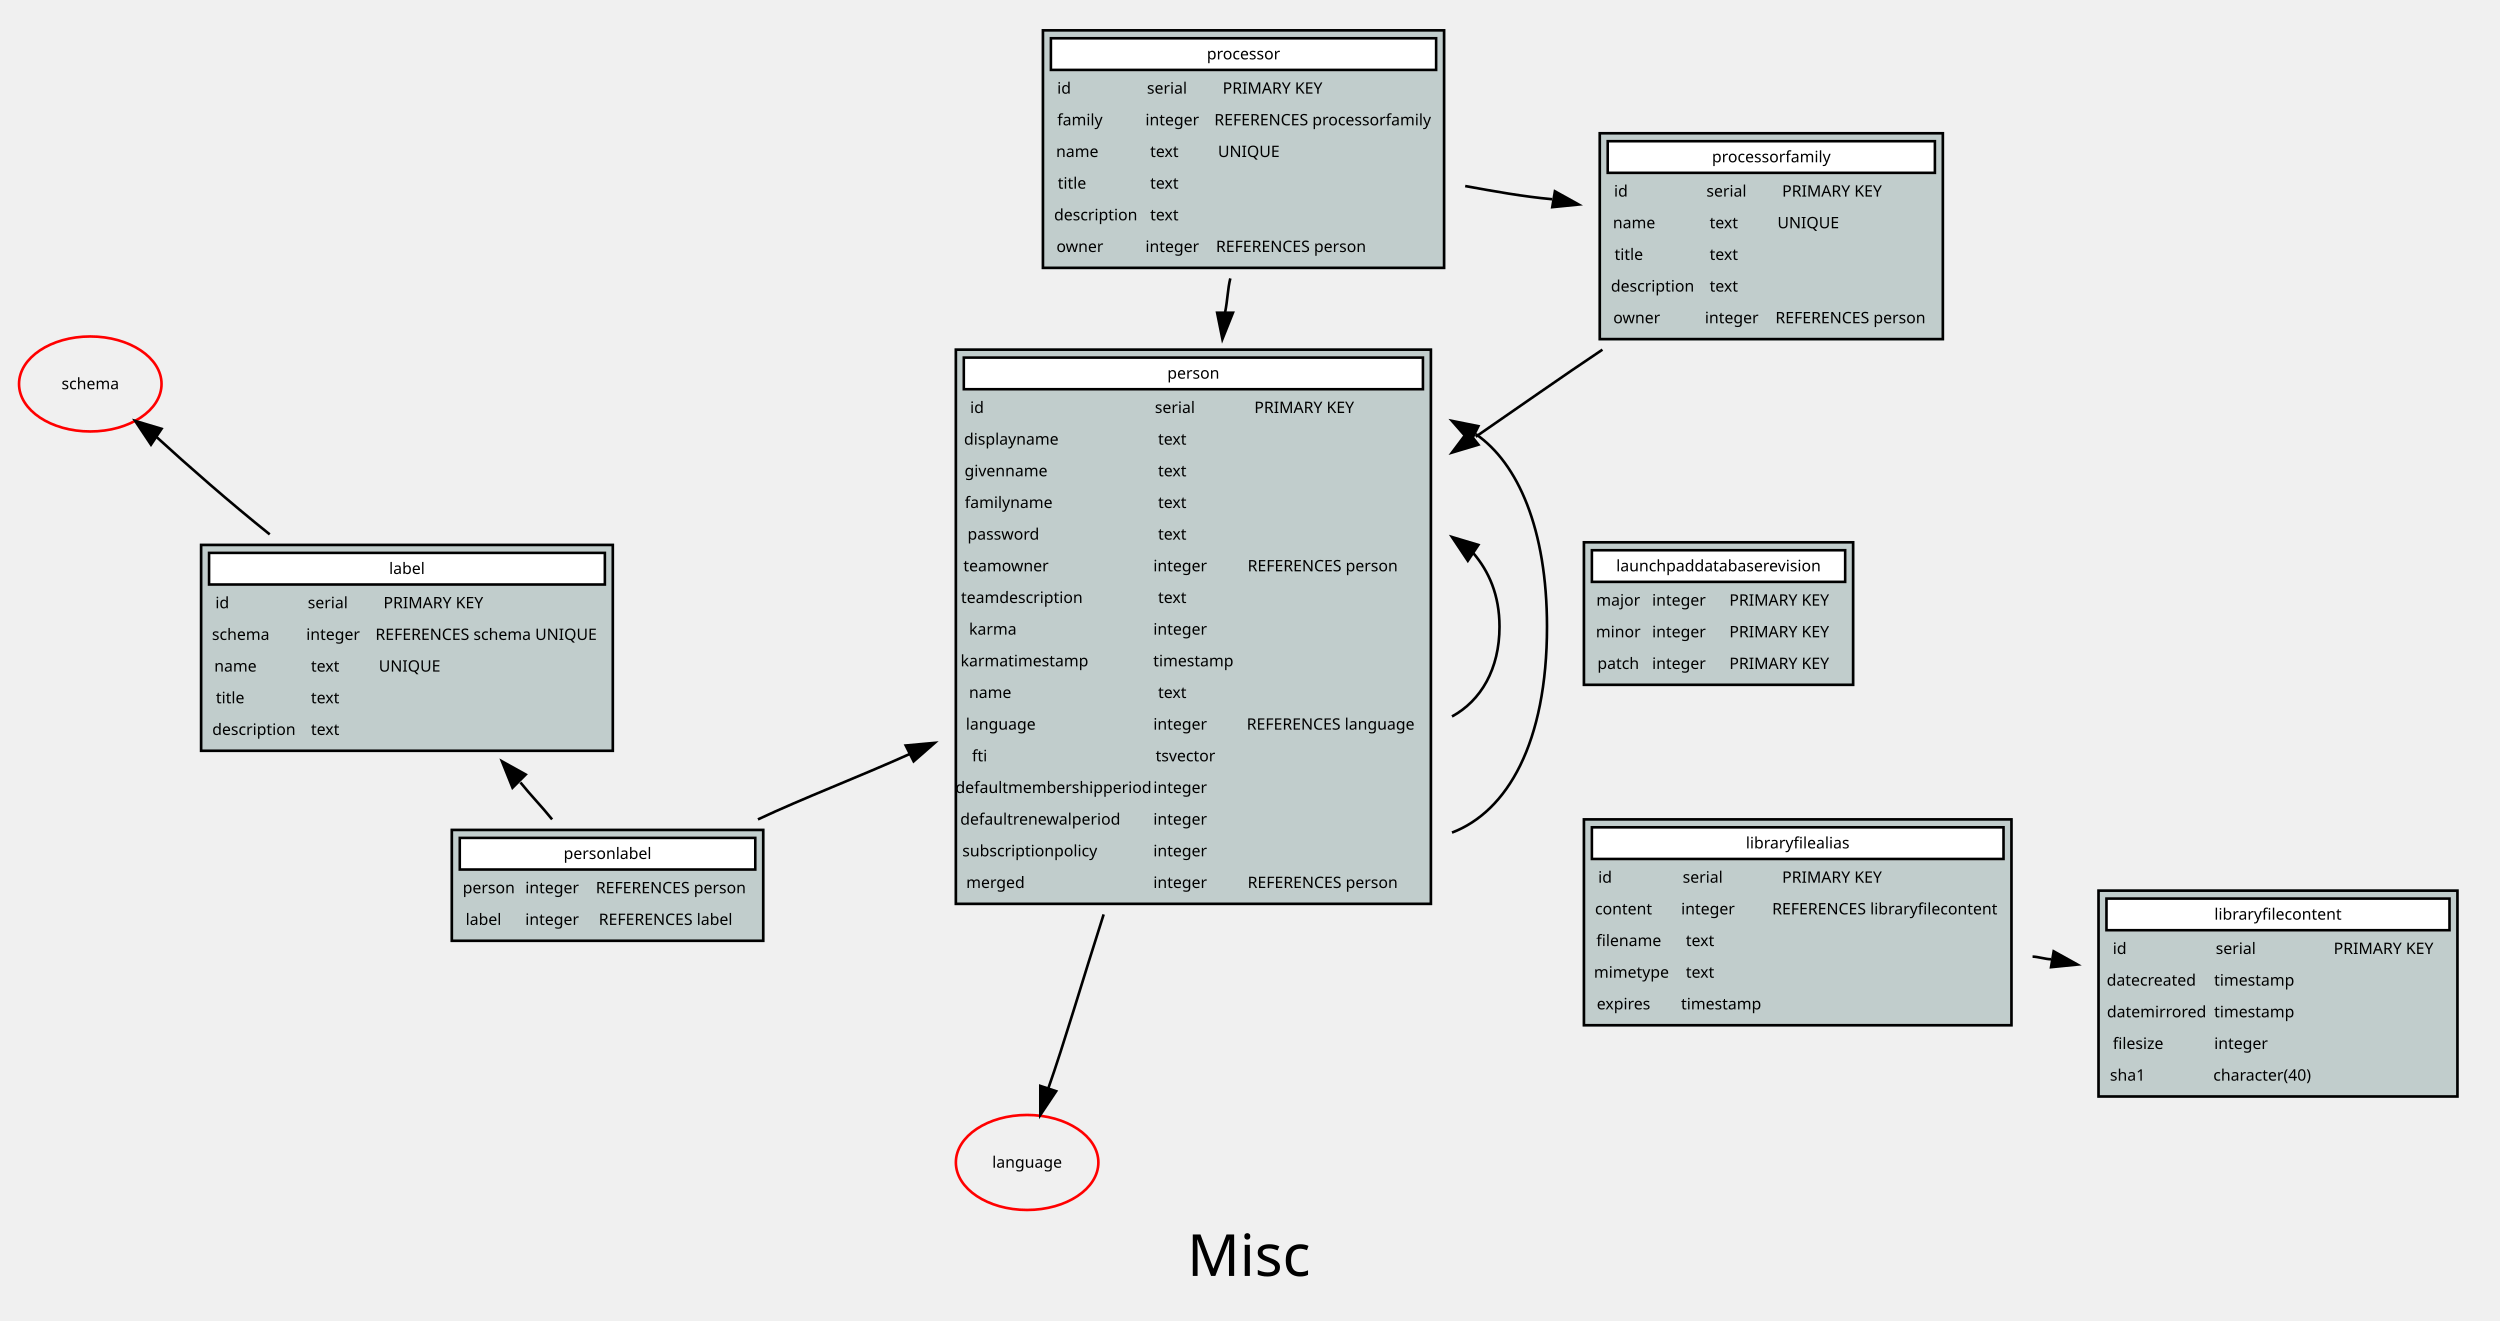
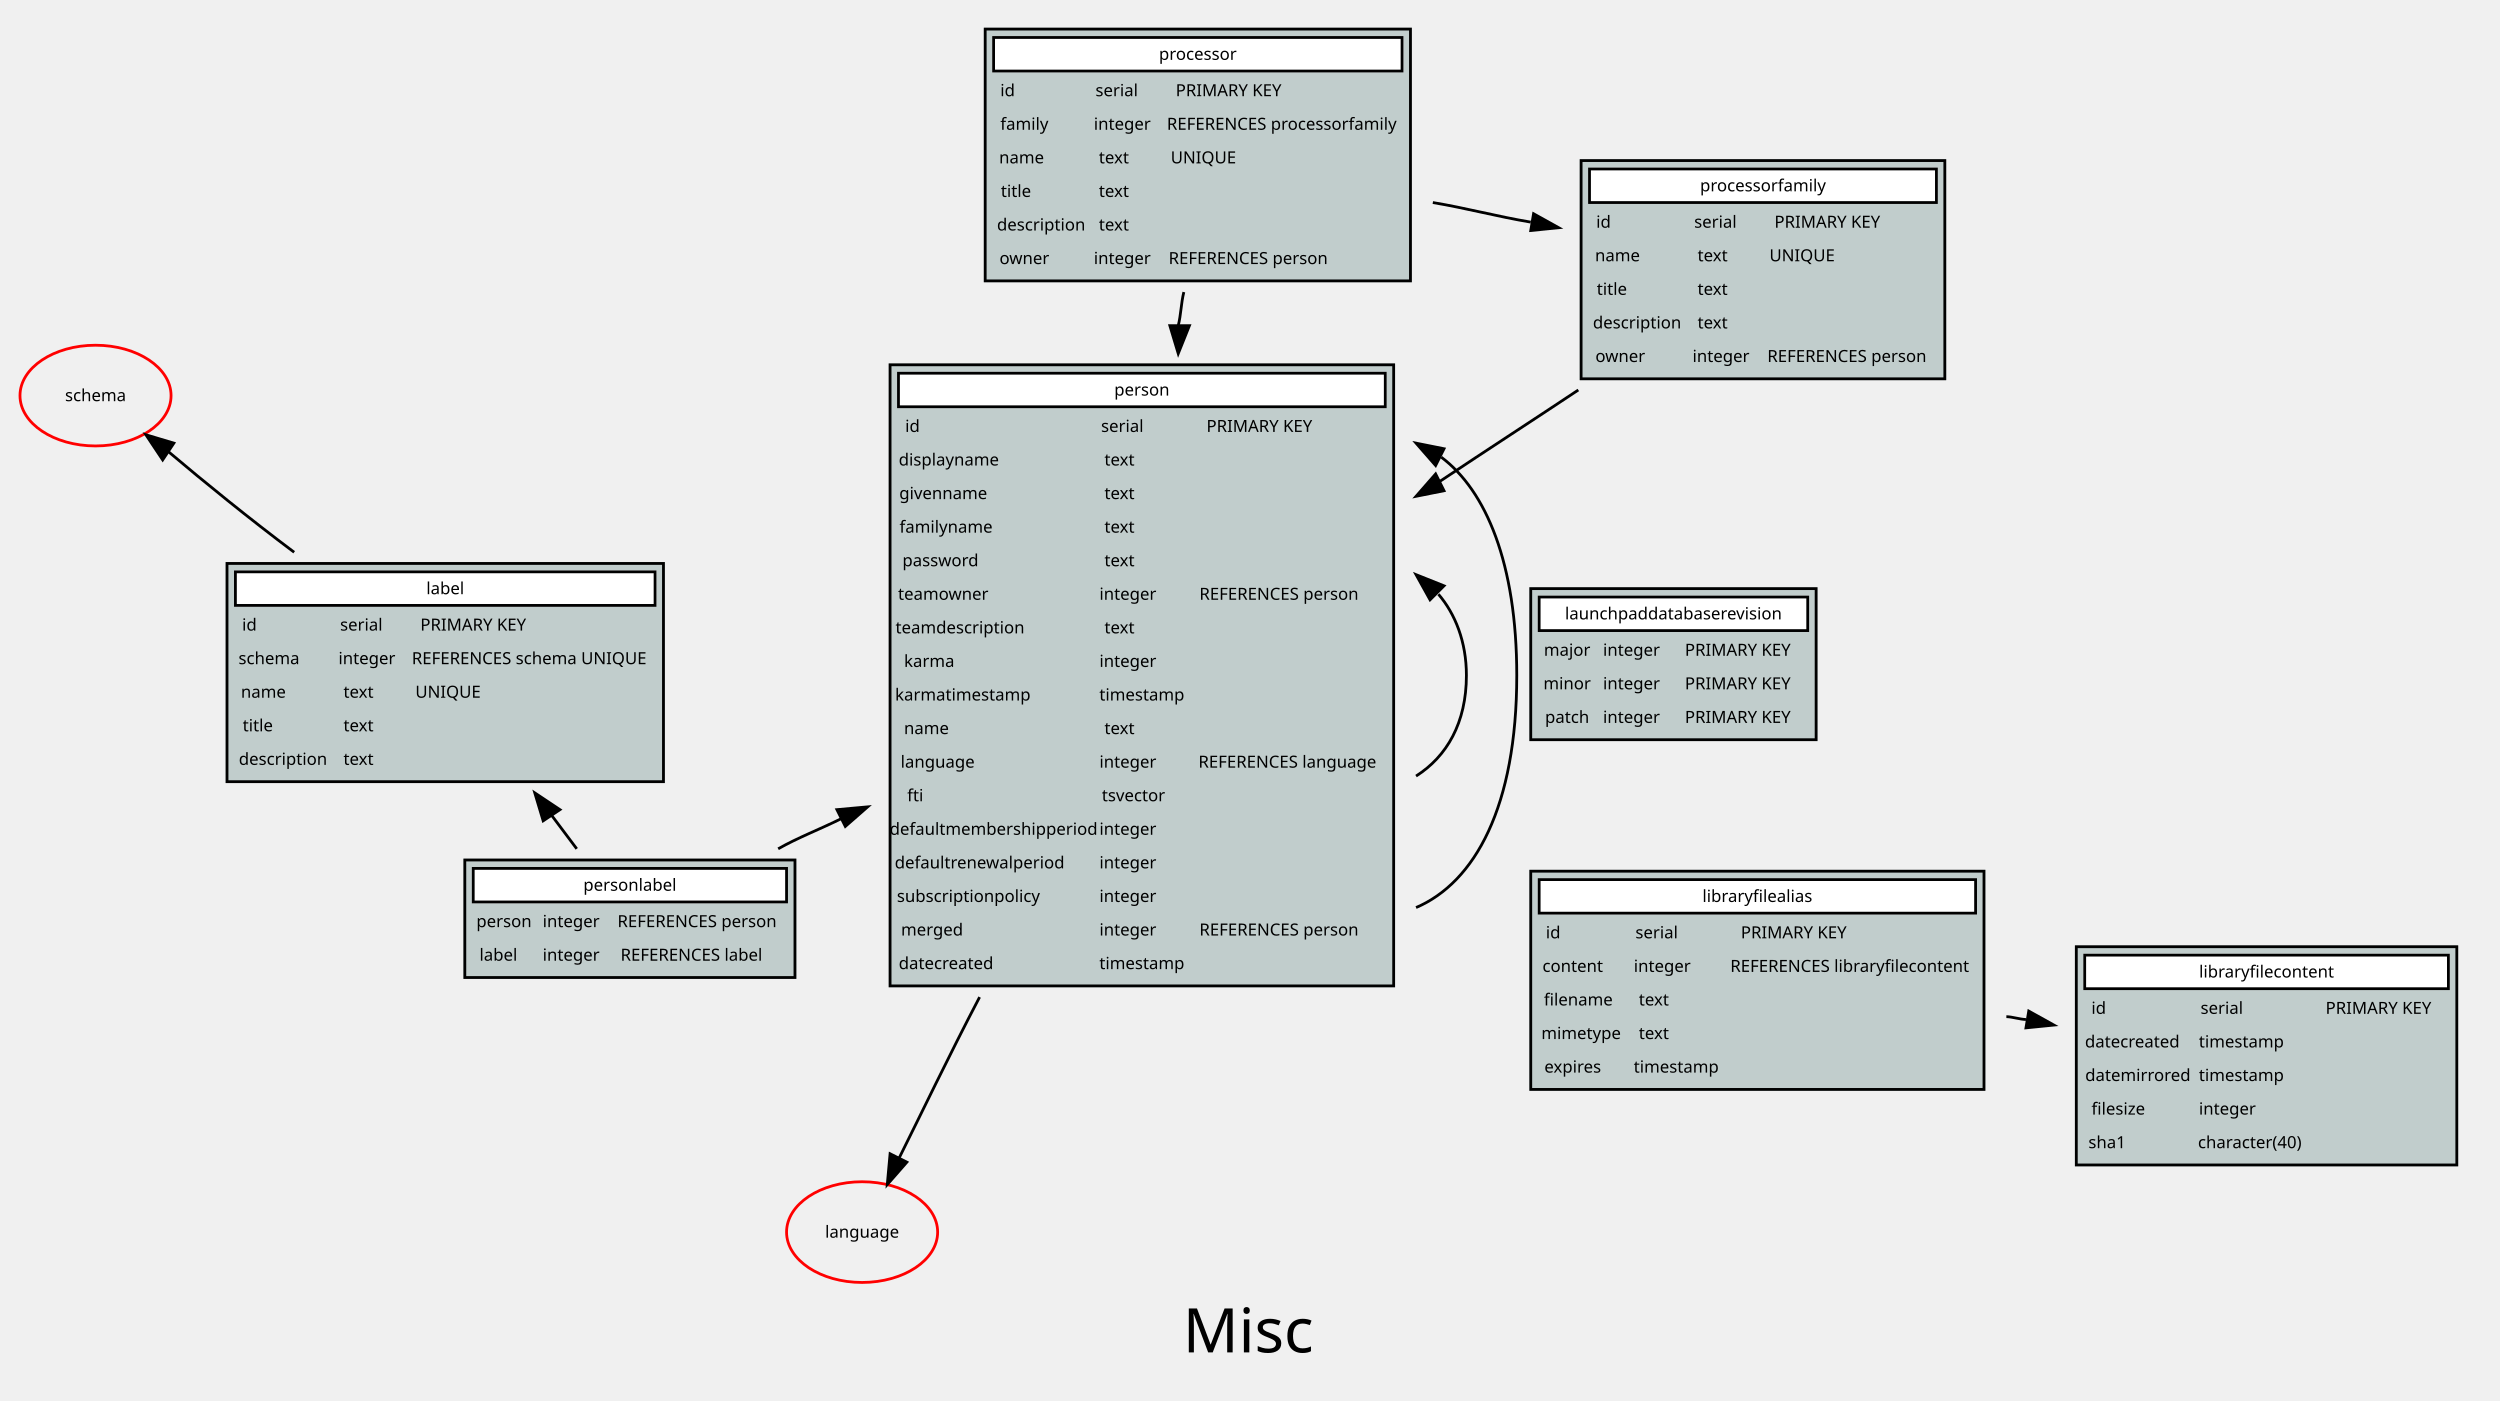
- <svg xmlns="http://www.w3.org/2000/svg" width="782px" height="413px" viewBox="-1 -1 781 412">
-   <g id="graph0" class="graph" transform="scale(0.824411)" style="font-family:Times-Roman;font-size:14.00;">
-     <text text-anchor="middle" style="font-size:22.00;" x="472" y="482">Misc</text>
+ <svg xmlns="http://www.w3.org/2000/svg" width="782px" height="438px" viewBox="-1 -1 781 437">
+   <g id="graph0" class="graph" transform="scale(0.874007)" style="font-family:Times-Roman;font-size:14.00;">
+     <text text-anchor="middle" style="font-size:22.00;" x="445" y="482">Misc</text>
    <g id="node1" class="node">
-       <polygon style="fill:#c1cdcc;stroke:#c1cdcc;" points="75,283 75,205 231,205 231,283 75,283" />
-       <polygon style="fill:white;stroke:white;" points="78,220 78,208 228,208 228,220 78,220" />
-       <text text-anchor="middle" style="font-size:6.00;" x="153" y="216">label</text>
-       <polygon style="fill:none;stroke:black;" points="78,220 78,208 228,208 228,220 78,220" />
-       <text text-anchor="middle" style="font-size:6.00;" x="83" y="229">id</text>
-       <text text-anchor="middle" style="font-size:6.00;" x="123" y="229">serial</text>
-       <text text-anchor="middle" style="font-size:6.00;" x="163" y="229"> PRIMARY KEY </text>
-       <text text-anchor="middle" style="font-size:6.00;" x="90" y="241">schema</text>
-       <text text-anchor="middle" style="font-size:6.00;" x="125" y="241">integer</text>
-       <text text-anchor="middle" style="font-size:6.00;" x="183" y="241"> REFERENCES schema UNIQUE </text>
-       <text text-anchor="middle" style="font-size:6.00;" x="88" y="253">name</text>
-       <text text-anchor="middle" style="font-size:6.00;" x="122" y="253">text</text>
-       <text text-anchor="middle" style="font-size:6.00;" x="154" y="253"> UNIQUE </text>
-       <text text-anchor="middle" style="font-size:6.00;" x="86" y="265">title</text>
-       <text text-anchor="middle" style="font-size:6.00;" x="122" y="265">text</text>
-       <text text-anchor="middle" style="font-size:6.00;" x="95" y="277">description</text>
-       <text text-anchor="middle" style="font-size:6.00;" x="122" y="277">text</text>
-       <polygon style="fill:none;stroke:black;" points="75,283 75,205 231,205 231,283 75,283" />
+       <polygon style="fill:#c1cdcc;stroke:#c1cdcc;" points="80,278 80,200 236,200 236,278 80,278" />
+       <polygon style="fill:white;stroke:white;" points="83,215 83,203 233,203 233,215 83,215" />
+       <text text-anchor="middle" style="font-size:6.00;" x="158" y="211">label</text>
+       <polygon style="fill:none;stroke:black;" points="83,215 83,203 233,203 233,215 83,215" />
+       <text text-anchor="middle" style="font-size:6.00;" x="88" y="224">id</text>
+       <text text-anchor="middle" style="font-size:6.00;" x="128" y="224">serial</text>
+       <text text-anchor="middle" style="font-size:6.00;" x="168" y="224"> PRIMARY KEY </text>
+       <text text-anchor="middle" style="font-size:6.00;" x="95" y="236">schema</text>
+       <text text-anchor="middle" style="font-size:6.00;" x="130" y="236">integer</text>
+       <text text-anchor="middle" style="font-size:6.00;" x="188" y="236"> REFERENCES schema UNIQUE </text>
+       <text text-anchor="middle" style="font-size:6.00;" x="93" y="248">name</text>
+       <text text-anchor="middle" style="font-size:6.00;" x="127" y="248">text</text>
+       <text text-anchor="middle" style="font-size:6.00;" x="159" y="248"> UNIQUE </text>
+       <text text-anchor="middle" style="font-size:6.00;" x="91" y="260">title</text>
+       <text text-anchor="middle" style="font-size:6.00;" x="127" y="260">text</text>
+       <text text-anchor="middle" style="font-size:6.00;" x="100" y="272">description</text>
+       <text text-anchor="middle" style="font-size:6.00;" x="127" y="272">text</text>
+       <polygon style="fill:none;stroke:black;" points="80,278 80,200 236,200 236,278 80,278" />
    </g>
    <g id="node9" class="node">
-       <ellipse cx="33" cy="144" rx="27" ry="18" style="fill:none;stroke:red;" />
-       <text text-anchor="middle" style="font-size:6.00;" x="33" y="146">schema</text>
+       <ellipse cx="33" cy="140" rx="27" ry="18" style="fill:none;stroke:red;" />
+       <text text-anchor="middle" style="font-size:6.00;" x="33" y="142">schema</text>
    </g>
    <g id="edge2" class="edge">
-       <path style="fill:none;stroke:black;" d="M101,201C86,189 70,175 58,164" />
-       <polygon style="fill:black;stroke:black;" points="56,167 50,158 60,161 56,167" />
+       <path style="fill:none;stroke:black;" d="M104,196C88,184 72,171 59,160" />
+       <polygon style="fill:black;stroke:black;" points="57,163 51,154 61,157 57,163" />
    </g>
    <g id="node2" class="node">
-       <polygon style="fill:#c1cdcc;stroke:#c1cdcc;" points="599,258 599,204 701,204 701,258 599,258" />
-       <polygon style="fill:white;stroke:white;" points="602,219 602,207 698,207 698,219 602,219" />
-       <text text-anchor="middle" style="font-size:6.00;" x="650" y="215">launchpaddatabaserevision</text>
-       <polygon style="fill:none;stroke:black;" points="602,219 602,207 698,207 698,219 602,219" />
-       <text text-anchor="middle" style="font-size:6.00;" x="612" y="228">major</text>
-       <text text-anchor="middle" style="font-size:6.00;" x="635" y="228">integer</text>
-       <text text-anchor="middle" style="font-size:6.00;" x="673" y="228"> PRIMARY KEY </text>
-       <text text-anchor="middle" style="font-size:6.00;" x="612" y="240">minor</text>
-       <text text-anchor="middle" style="font-size:6.00;" x="635" y="240">integer</text>
-       <text text-anchor="middle" style="font-size:6.00;" x="673" y="240"> PRIMARY KEY </text>
-       <text text-anchor="middle" style="font-size:6.00;" x="612" y="252">patch</text>
-       <text text-anchor="middle" style="font-size:6.00;" x="635" y="252">integer</text>
-       <text text-anchor="middle" style="font-size:6.00;" x="673" y="252"> PRIMARY KEY </text>
-       <polygon style="fill:none;stroke:black;" points="599,258 599,204 701,204 701,258 599,258" />
+       <polygon style="fill:#c1cdcc;stroke:#c1cdcc;" points="546,263 546,209 648,209 648,263 546,263" />
+       <polygon style="fill:white;stroke:white;" points="549,224 549,212 645,212 645,224 549,224" />
+       <text text-anchor="middle" style="font-size:6.00;" x="597" y="220">launchpaddatabaserevision</text>
+       <polygon style="fill:none;stroke:black;" points="549,224 549,212 645,212 645,224 549,224" />
+       <text text-anchor="middle" style="font-size:6.00;" x="559" y="233">major</text>
+       <text text-anchor="middle" style="font-size:6.00;" x="582" y="233">integer</text>
+       <text text-anchor="middle" style="font-size:6.00;" x="620" y="233"> PRIMARY KEY </text>
+       <text text-anchor="middle" style="font-size:6.00;" x="559" y="245">minor</text>
+       <text text-anchor="middle" style="font-size:6.00;" x="582" y="245">integer</text>
+       <text text-anchor="middle" style="font-size:6.00;" x="620" y="245"> PRIMARY KEY </text>
+       <text text-anchor="middle" style="font-size:6.00;" x="559" y="257">patch</text>
+       <text text-anchor="middle" style="font-size:6.00;" x="582" y="257">integer</text>
+       <text text-anchor="middle" style="font-size:6.00;" x="620" y="257"> PRIMARY KEY </text>
+       <polygon style="fill:none;stroke:black;" points="546,263 546,209 648,209 648,263 546,263" />
    </g>
    <g id="node3" class="node">
-       <polygon style="fill:#c1cdcc;stroke:#c1cdcc;" points="599,387 599,309 761,309 761,387 599,387" />
-       <polygon style="fill:white;stroke:white;" points="602,324 602,312 758,312 758,324 602,324" />
-       <text text-anchor="middle" style="font-size:6.00;" x="680" y="320">libraryfilealias</text>
-       <polygon style="fill:none;stroke:black;" points="602,324 602,312 758,312 758,324 602,324" />
-       <text text-anchor="middle" style="font-size:6.00;" x="607" y="333">id</text>
-       <text text-anchor="middle" style="font-size:6.00;" x="644" y="333">serial</text>
-       <text text-anchor="middle" style="font-size:6.00;" x="693" y="333"> PRIMARY KEY </text>
-       <text text-anchor="middle" style="font-size:6.00;" x="614" y="345">content</text>
-       <text text-anchor="middle" style="font-size:6.00;" x="646" y="345">integer</text>
-       <text text-anchor="middle" style="font-size:6.00;" x="713" y="345"> REFERENCES libraryfilecontent </text>
-       <text text-anchor="middle" style="font-size:6.00;" x="616" y="357">filename</text>
-       <text text-anchor="middle" style="font-size:6.00;" x="643" y="357">text</text>
-       <text text-anchor="middle" style="font-size:6.00;" x="617" y="369">mimetype</text>
-       <text text-anchor="middle" style="font-size:6.00;" x="643" y="369">text</text>
-       <text text-anchor="middle" style="font-size:6.00;" x="614" y="381">expires</text>
-       <text text-anchor="middle" style="font-size:6.00;" x="651" y="381">timestamp</text>
-       <polygon style="fill:none;stroke:black;" points="599,387 599,309 761,309 761,387 599,387" />
+       <polygon style="fill:#c1cdcc;stroke:#c1cdcc;" points="546,388 546,310 708,310 708,388 546,388" />
+       <polygon style="fill:white;stroke:white;" points="549,325 549,313 705,313 705,325 549,325" />
+       <text text-anchor="middle" style="font-size:6.00;" x="627" y="321">libraryfilealias</text>
+       <polygon style="fill:none;stroke:black;" points="549,325 549,313 705,313 705,325 549,325" />
+       <text text-anchor="middle" style="font-size:6.00;" x="554" y="334">id</text>
+       <text text-anchor="middle" style="font-size:6.00;" x="591" y="334">serial</text>
+       <text text-anchor="middle" style="font-size:6.00;" x="640" y="334"> PRIMARY KEY </text>
+       <text text-anchor="middle" style="font-size:6.00;" x="561" y="346">content</text>
+       <text text-anchor="middle" style="font-size:6.00;" x="593" y="346">integer</text>
+       <text text-anchor="middle" style="font-size:6.00;" x="660" y="346"> REFERENCES libraryfilecontent </text>
+       <text text-anchor="middle" style="font-size:6.00;" x="563" y="358">filename</text>
+       <text text-anchor="middle" style="font-size:6.00;" x="590" y="358">text</text>
+       <text text-anchor="middle" style="font-size:6.00;" x="564" y="370">mimetype</text>
+       <text text-anchor="middle" style="font-size:6.00;" x="590" y="370">text</text>
+       <text text-anchor="middle" style="font-size:6.00;" x="561" y="382">expires</text>
+       <text text-anchor="middle" style="font-size:6.00;" x="598" y="382">timestamp</text>
+       <polygon style="fill:none;stroke:black;" points="546,388 546,310 708,310 708,388 546,388" />
    </g>
    <g id="node4" class="node">
-       <polygon style="fill:#c1cdcc;stroke:#c1cdcc;" points="794,414 794,336 930,336 930,414 794,414" />
-       <polygon style="fill:white;stroke:white;" points="797,351 797,339 927,339 927,351 797,351" />
-       <text text-anchor="middle" style="font-size:6.00;" x="862" y="347">libraryfilecontent</text>
-       <polygon style="fill:none;stroke:black;" points="797,351 797,339 927,339 927,351 797,351" />
-       <text text-anchor="middle" style="font-size:6.00;" x="802" y="360">id</text>
-       <text text-anchor="middle" style="font-size:6.00;" x="846" y="360">serial</text>
-       <text text-anchor="middle" style="font-size:6.00;" x="902" y="360"> PRIMARY KEY </text>
-       <text text-anchor="middle" style="font-size:6.00;" x="814" y="372">datecreated</text>
-       <text text-anchor="middle" style="font-size:6.00;" x="853" y="372">timestamp</text>
-       <text text-anchor="middle" style="font-size:6.00;" x="816" y="384">datemirrored</text>
-       <text text-anchor="middle" style="font-size:6.00;" x="853" y="384">timestamp</text>
-       <text text-anchor="middle" style="font-size:6.00;" x="809" y="396">filesize</text>
-       <text text-anchor="middle" style="font-size:6.00;" x="848" y="396">integer</text>
-       <text text-anchor="middle" style="font-size:6.00;" x="805" y="408">sha1</text>
-       <text text-anchor="middle" style="font-size:6.00;" x="856" y="408">character(40)</text>
-       <polygon style="fill:none;stroke:black;" points="794,414 794,336 930,336 930,414 794,414" />
+       <polygon style="fill:#c1cdcc;stroke:#c1cdcc;" points="741,415 741,337 877,337 877,415 741,415" />
+       <polygon style="fill:white;stroke:white;" points="744,352 744,340 874,340 874,352 744,352" />
+       <text text-anchor="middle" style="font-size:6.00;" x="809" y="348">libraryfilecontent</text>
+       <polygon style="fill:none;stroke:black;" points="744,352 744,340 874,340 874,352 744,352" />
+       <text text-anchor="middle" style="font-size:6.00;" x="749" y="361">id</text>
+       <text text-anchor="middle" style="font-size:6.00;" x="793" y="361">serial</text>
+       <text text-anchor="middle" style="font-size:6.00;" x="849" y="361"> PRIMARY KEY </text>
+       <text text-anchor="middle" style="font-size:6.00;" x="761" y="373">datecreated</text>
+       <text text-anchor="middle" style="font-size:6.00;" x="800" y="373">timestamp</text>
+       <text text-anchor="middle" style="font-size:6.00;" x="763" y="385">datemirrored</text>
+       <text text-anchor="middle" style="font-size:6.00;" x="800" y="385">timestamp</text>
+       <text text-anchor="middle" style="font-size:6.00;" x="756" y="397">filesize</text>
+       <text text-anchor="middle" style="font-size:6.00;" x="795" y="397">integer</text>
+       <text text-anchor="middle" style="font-size:6.00;" x="752" y="409">sha1</text>
+       <text text-anchor="middle" style="font-size:6.00;" x="803" y="409">character(40)</text>
+       <polygon style="fill:none;stroke:black;" points="741,415 741,337 877,337 877,415 741,415" />
    </g>
    <g id="edge4" class="edge">
-       <path style="fill:none;stroke:black;" d="M769,361C771,361 774,362 776,362" />
-       <polygon style="fill:black;stroke:black;" points="777,359 786,364 776,365 777,359" />
+       <path style="fill:none;stroke:black;" d="M716,362C718,362 721,363 723,363" />
+       <polygon style="fill:black;stroke:black;" points="724,360 733,365 723,366 724,360" />
    </g>
    <g id="node5" class="node">
-       <polygon style="fill:#c1cdcc;stroke:#c1cdcc;" points="361,341 361,131 541,131 541,341 361,341" />
-       <polygon style="fill:white;stroke:white;" points="364,146 364,134 538,134 538,146 364,146" />
-       <text text-anchor="middle" style="font-size:6.00;" x="451" y="142">person</text>
-       <polygon style="fill:none;stroke:black;" points="364,146 364,134 538,134 538,146 364,146" />
-       <text text-anchor="middle" style="font-size:6.00;" x="369" y="155">id</text>
-       <text text-anchor="middle" style="font-size:6.00;" x="444" y="155">serial</text>
-       <text text-anchor="middle" style="font-size:6.00;" x="493" y="155"> PRIMARY KEY </text>
-       <text text-anchor="middle" style="font-size:6.00;" x="382" y="167">displayname</text>
-       <text text-anchor="middle" style="font-size:6.00;" x="443" y="167">text</text>
-       <text text-anchor="middle" style="font-size:6.00;" x="380" y="179">givenname</text>
-       <text text-anchor="middle" style="font-size:6.00;" x="443" y="179">text</text>
-       <text text-anchor="middle" style="font-size:6.00;" x="381" y="191">familyname</text>
-       <text text-anchor="middle" style="font-size:6.00;" x="443" y="191">text</text>
-       <text text-anchor="middle" style="font-size:6.00;" x="379" y="203">password</text>
-       <text text-anchor="middle" style="font-size:6.00;" x="443" y="203">text</text>
-       <text text-anchor="middle" style="font-size:6.00;" x="380" y="215">teamowner</text>
-       <text text-anchor="middle" style="font-size:6.00;" x="446" y="215">integer</text>
-       <text text-anchor="middle" style="font-size:6.00;" x="500" y="215"> REFERENCES person </text>
-       <text text-anchor="middle" style="font-size:6.00;" x="386" y="227">teamdescription</text>
-       <text text-anchor="middle" style="font-size:6.00;" x="443" y="227">text</text>
-       <text text-anchor="middle" style="font-size:6.00;" x="375" y="239">karma</text>
-       <text text-anchor="middle" style="font-size:6.00;" x="446" y="239">integer</text>
-       <text text-anchor="middle" style="font-size:6.00;" x="387" y="251">karmatimestamp</text>
-       <text text-anchor="middle" style="font-size:6.00;" x="451" y="251">timestamp</text>
-       <text text-anchor="middle" style="font-size:6.00;" x="374" y="263">name</text>
-       <text text-anchor="middle" style="font-size:6.00;" x="443" y="263">text</text>
-       <text text-anchor="middle" style="font-size:6.00;" x="378" y="275">language</text>
-       <text text-anchor="middle" style="font-size:6.00;" x="446" y="275">integer</text>
-       <text text-anchor="middle" style="font-size:6.00;" x="503" y="275"> REFERENCES language </text>
-       <text text-anchor="middle" style="font-size:6.00;" x="370" y="287">fti</text>
-       <text text-anchor="middle" style="font-size:6.00;" x="448" y="287">tsvector</text>
-       <text text-anchor="middle" style="font-size:6.00;" x="398" y="299">defaultmembershipperiod</text>
-       <text text-anchor="middle" style="font-size:6.00;" x="446" y="299">integer</text>
-       <text text-anchor="middle" style="font-size:6.00;" x="393" y="311">defaultrenewalperiod</text>
-       <text text-anchor="middle" style="font-size:6.00;" x="446" y="311">integer</text>
-       <text text-anchor="middle" style="font-size:6.00;" x="389" y="323">subscriptionpolicy</text>
-       <text text-anchor="middle" style="font-size:6.00;" x="446" y="323">integer</text>
-       <text text-anchor="middle" style="font-size:6.00;" x="376" y="335">merged</text>
-       <text text-anchor="middle" style="font-size:6.00;" x="446" y="335">integer</text>
-       <text text-anchor="middle" style="font-size:6.00;" x="500" y="335"> REFERENCES person </text>
-       <polygon style="fill:none;stroke:black;" points="361,341 361,131 541,131 541,341 361,341" />
+       <polygon style="fill:#c1cdcc;stroke:#c1cdcc;" points="317,351 317,129 497,129 497,351 317,351" />
+       <polygon style="fill:white;stroke:white;" points="320,144 320,132 494,132 494,144 320,144" />
+       <text text-anchor="middle" style="font-size:6.00;" x="407" y="140">person</text>
+       <polygon style="fill:none;stroke:black;" points="320,144 320,132 494,132 494,144 320,144" />
+       <text text-anchor="middle" style="font-size:6.00;" x="325" y="153">id</text>
+       <text text-anchor="middle" style="font-size:6.00;" x="400" y="153">serial</text>
+       <text text-anchor="middle" style="font-size:6.00;" x="449" y="153"> PRIMARY KEY </text>
+       <text text-anchor="middle" style="font-size:6.00;" x="338" y="165">displayname</text>
+       <text text-anchor="middle" style="font-size:6.00;" x="399" y="165">text</text>
+       <text text-anchor="middle" style="font-size:6.00;" x="336" y="177">givenname</text>
+       <text text-anchor="middle" style="font-size:6.00;" x="399" y="177">text</text>
+       <text text-anchor="middle" style="font-size:6.00;" x="337" y="189">familyname</text>
+       <text text-anchor="middle" style="font-size:6.00;" x="399" y="189">text</text>
+       <text text-anchor="middle" style="font-size:6.00;" x="335" y="201">password</text>
+       <text text-anchor="middle" style="font-size:6.00;" x="399" y="201">text</text>
+       <text text-anchor="middle" style="font-size:6.00;" x="336" y="213">teamowner</text>
+       <text text-anchor="middle" style="font-size:6.00;" x="402" y="213">integer</text>
+       <text text-anchor="middle" style="font-size:6.00;" x="456" y="213"> REFERENCES person </text>
+       <text text-anchor="middle" style="font-size:6.00;" x="342" y="225">teamdescription</text>
+       <text text-anchor="middle" style="font-size:6.00;" x="399" y="225">text</text>
+       <text text-anchor="middle" style="font-size:6.00;" x="331" y="237">karma</text>
+       <text text-anchor="middle" style="font-size:6.00;" x="402" y="237">integer</text>
+       <text text-anchor="middle" style="font-size:6.00;" x="343" y="249">karmatimestamp</text>
+       <text text-anchor="middle" style="font-size:6.00;" x="407" y="249">timestamp</text>
+       <text text-anchor="middle" style="font-size:6.00;" x="330" y="261">name</text>
+       <text text-anchor="middle" style="font-size:6.00;" x="399" y="261">text</text>
+       <text text-anchor="middle" style="font-size:6.00;" x="334" y="273">language</text>
+       <text text-anchor="middle" style="font-size:6.00;" x="402" y="273">integer</text>
+       <text text-anchor="middle" style="font-size:6.00;" x="459" y="273"> REFERENCES language </text>
+       <text text-anchor="middle" style="font-size:6.00;" x="326" y="285">fti</text>
+       <text text-anchor="middle" style="font-size:6.00;" x="404" y="285">tsvector</text>
+       <text text-anchor="middle" style="font-size:6.00;" x="354" y="297">defaultmembershipperiod</text>
+       <text text-anchor="middle" style="font-size:6.00;" x="402" y="297">integer</text>
+       <text text-anchor="middle" style="font-size:6.00;" x="349" y="309">defaultrenewalperiod</text>
+       <text text-anchor="middle" style="font-size:6.00;" x="402" y="309">integer</text>
+       <text text-anchor="middle" style="font-size:6.00;" x="345" y="321">subscriptionpolicy</text>
+       <text text-anchor="middle" style="font-size:6.00;" x="402" y="321">integer</text>
+       <text text-anchor="middle" style="font-size:6.00;" x="332" y="333">merged</text>
+       <text text-anchor="middle" style="font-size:6.00;" x="402" y="333">integer</text>
+       <text text-anchor="middle" style="font-size:6.00;" x="456" y="333"> REFERENCES person </text>
+       <text text-anchor="middle" style="font-size:6.00;" x="337" y="345">datecreated</text>
+       <text text-anchor="middle" style="font-size:6.00;" x="407" y="345">timestamp</text>
+       <polygon style="fill:none;stroke:black;" points="317,351 317,129 497,129 497,351 317,351" />
    </g>
    <g id="edge6" class="edge">
-       <path style="fill:none;stroke:black;" d="M549,270C560,264 567,252 567,236 567,224 563,215 557,208" />
-       <polygon style="fill:black;stroke:black;" points="555,211 549,202 559,205 555,211" />
+       <path style="fill:none;stroke:black;" d="M505,276C516,269 523,257 523,240 523,228 519,218 513,211" />
+       <polygon style="fill:black;stroke:black;" points="510,213 505,204 515,208 510,213" />
    </g>
    <g id="edge10" class="edge">
-       <path style="fill:none;stroke:black;" d="M549,314C570,306 585,280 585,236 585,199 574,174 558,163" />
-       <polygon style="fill:black;stroke:black;" points="556,166 549,158 559,160 556,166" />
+       <path style="fill:none;stroke:black;" d="M505,323C526,314 541,287 541,240 541,200 530,174 514,162" />
+       <polygon style="fill:black;stroke:black;" points="512,165 505,157 515,159 512,165" />
    </g>
    <g id="node13" class="node">
-       <ellipse cx="388" cy="439" rx="27" ry="18" style="fill:none;stroke:red;" />
-       <text text-anchor="middle" style="font-size:6.00;" x="388" y="441">language</text>
+       <ellipse cx="307" cy="439" rx="27" ry="18" style="fill:none;stroke:red;" />
+       <text text-anchor="middle" style="font-size:6.00;" x="307" y="441">language</text>
    </g>
    <g id="edge8" class="edge">
-       <path style="fill:none;stroke:black;" d="M417,345C409,370 402,394 396,411" />
-       <polygon style="fill:black;stroke:black;" points="399,412 393,421 393,410 399,412" />
+       <path style="fill:none;stroke:black;" d="M349,355C338,376 328,397 320,413" />
+       <polygon style="fill:black;stroke:black;" points="323,414 316,422 317,411 323,414" />
    </g>
    <g id="node6" class="node">
-       <polygon style="fill:#c1cdcc;stroke:#c1cdcc;" points="170,355 170,313 288,313 288,355 170,355" />
-       <polygon style="fill:white;stroke:white;" points="173,328 173,316 285,316 285,328 173,328" />
-       <text text-anchor="middle" style="font-size:6.00;" x="229" y="324">personlabel</text>
-       <polygon style="fill:none;stroke:black;" points="173,328 173,316 285,316 285,328 173,328" />
-       <text text-anchor="middle" style="font-size:6.00;" x="184" y="337">person</text>
-       <text text-anchor="middle" style="font-size:6.00;" x="208" y="337">integer</text>
-       <text text-anchor="middle" style="font-size:6.00;" x="253" y="337"> REFERENCES person </text>
-       <text text-anchor="middle" style="font-size:6.00;" x="182" y="349">label</text>
-       <text text-anchor="middle" style="font-size:6.00;" x="208" y="349">integer</text>
-       <text text-anchor="middle" style="font-size:6.00;" x="251" y="349"> REFERENCES label </text>
-       <polygon style="fill:none;stroke:black;" points="170,355 170,313 288,313 288,355 170,355" />
+       <polygon style="fill:#c1cdcc;stroke:#c1cdcc;" points="165,348 165,306 283,306 283,348 165,348" />
+       <polygon style="fill:white;stroke:white;" points="168,321 168,309 280,309 280,321 168,321" />
+       <text text-anchor="middle" style="font-size:6.00;" x="224" y="317">personlabel</text>
+       <polygon style="fill:none;stroke:black;" points="168,321 168,309 280,309 280,321 168,321" />
+       <text text-anchor="middle" style="font-size:6.00;" x="179" y="330">person</text>
+       <text text-anchor="middle" style="font-size:6.00;" x="203" y="330">integer</text>
+       <text text-anchor="middle" style="font-size:6.00;" x="248" y="330"> REFERENCES person </text>
+       <text text-anchor="middle" style="font-size:6.00;" x="177" y="342">label</text>
+       <text text-anchor="middle" style="font-size:6.00;" x="203" y="342">integer</text>
+       <text text-anchor="middle" style="font-size:6.00;" x="246" y="342"> REFERENCES label </text>
+       <polygon style="fill:none;stroke:black;" points="165,348 165,306 283,306 283,348 165,348" />
    </g>
    <g id="edge14" class="edge">
-       <path style="fill:none;stroke:black;" d="M208,309C204,304 200,300 196,295" />
-       <polygon style="fill:black;stroke:black;" points="193,297 189,287 198,292 193,297" />
+       <path style="fill:none;stroke:black;" d="M205,302C202,298 199,294 196,290" />
+       <polygon style="fill:black;stroke:black;" points="193,292 190,282 199,288 193,292" />
    </g>
    <g id="edge12" class="edge">
-       <path style="fill:none;stroke:black;" d="M286,309C303,301 324,293 344,284" />
-       <polygon style="fill:black;stroke:black;" points="342,281 353,280 345,287 342,281" />
+       <path style="fill:none;stroke:black;" d="M277,302C284,298 292,295 300,291" />
+       <polygon style="fill:black;stroke:black;" points="298,288 309,287 301,294 298,288" />
    </g>
    <g id="node7" class="node">
-       <polygon style="fill:#c1cdcc;stroke:#c1cdcc;" points="394,100 394,10 546,10 546,100 394,100" />
-       <polygon style="fill:white;stroke:white;" points="397,25 397,13 543,13 543,25 397,25" />
-       <text text-anchor="middle" style="font-size:6.00;" x="470" y="21">processor</text>
-       <polygon style="fill:none;stroke:black;" points="397,25 397,13 543,13 543,25 397,25" />
-       <text text-anchor="middle" style="font-size:6.00;" x="402" y="34">id</text>
-       <text text-anchor="middle" style="font-size:6.00;" x="441" y="34">serial</text>
-       <text text-anchor="middle" style="font-size:6.00;" x="481" y="34"> PRIMARY KEY </text>
-       <text text-anchor="middle" style="font-size:6.00;" x="408" y="46">family</text>
-       <text text-anchor="middle" style="font-size:6.00;" x="443" y="46">integer</text>
-       <text text-anchor="middle" style="font-size:6.00;" x="500" y="46"> REFERENCES processorfamily </text>
-       <text text-anchor="middle" style="font-size:6.00;" x="407" y="58">name</text>
-       <text text-anchor="middle" style="font-size:6.00;" x="440" y="58">text</text>
-       <text text-anchor="middle" style="font-size:6.00;" x="472" y="58"> UNIQUE </text>
-       <text text-anchor="middle" style="font-size:6.00;" x="405" y="70">title</text>
-       <text text-anchor="middle" style="font-size:6.00;" x="440" y="70">text</text>
-       <text text-anchor="middle" style="font-size:6.00;" x="414" y="82">description</text>
-       <text text-anchor="middle" style="font-size:6.00;" x="440" y="82">text</text>
-       <text text-anchor="middle" style="font-size:6.00;" x="408" y="94">owner</text>
-       <text text-anchor="middle" style="font-size:6.00;" x="443" y="94">integer</text>
-       <text text-anchor="middle" style="font-size:6.00;" x="488" y="94"> REFERENCES person </text>
-       <polygon style="fill:none;stroke:black;" points="394,100 394,10 546,10 546,100 394,100" />
+       <polygon style="fill:#c1cdcc;stroke:#c1cdcc;" points="351,99 351,9 503,9 503,99 351,99" />
+       <polygon style="fill:white;stroke:white;" points="354,24 354,12 500,12 500,24 354,24" />
+       <text text-anchor="middle" style="font-size:6.00;" x="427" y="20">processor</text>
+       <polygon style="fill:none;stroke:black;" points="354,24 354,12 500,12 500,24 354,24" />
+       <text text-anchor="middle" style="font-size:6.00;" x="359" y="33">id</text>
+       <text text-anchor="middle" style="font-size:6.00;" x="398" y="33">serial</text>
+       <text text-anchor="middle" style="font-size:6.00;" x="438" y="33"> PRIMARY KEY </text>
+       <text text-anchor="middle" style="font-size:6.00;" x="365" y="45">family</text>
+       <text text-anchor="middle" style="font-size:6.00;" x="400" y="45">integer</text>
+       <text text-anchor="middle" style="font-size:6.00;" x="457" y="45"> REFERENCES processorfamily </text>
+       <text text-anchor="middle" style="font-size:6.00;" x="364" y="57">name</text>
+       <text text-anchor="middle" style="font-size:6.00;" x="397" y="57">text</text>
+       <text text-anchor="middle" style="font-size:6.00;" x="429" y="57"> UNIQUE </text>
+       <text text-anchor="middle" style="font-size:6.00;" x="362" y="69">title</text>
+       <text text-anchor="middle" style="font-size:6.00;" x="397" y="69">text</text>
+       <text text-anchor="middle" style="font-size:6.00;" x="371" y="81">description</text>
+       <text text-anchor="middle" style="font-size:6.00;" x="397" y="81">text</text>
+       <text text-anchor="middle" style="font-size:6.00;" x="365" y="93">owner</text>
+       <text text-anchor="middle" style="font-size:6.00;" x="400" y="93">integer</text>
+       <text text-anchor="middle" style="font-size:6.00;" x="445" y="93"> REFERENCES person </text>
+       <polygon style="fill:none;stroke:black;" points="351,99 351,9 503,9 503,99 351,99" />
    </g>
    <g id="edge18" class="edge">
-       <path style="fill:none;stroke:black;" d="M465,104C464,108 464,112 463,117" />
-       <polygon style="fill:black;stroke:black;" points="466,117 462,127 460,117 466,117" />
+       <path style="fill:none;stroke:black;" d="M422,103C421,107 421,111 420,115" />
+       <polygon style="fill:black;stroke:black;" points="424,115 420,125 417,115 424,115" />
    </g>
    <g id="node8" class="node">
-       <polygon style="fill:#c1cdcc;stroke:#c1cdcc;" points="605,127 605,49 735,49 735,127 605,127" />
-       <polygon style="fill:white;stroke:white;" points="608,64 608,52 732,52 732,64 608,64" />
-       <text text-anchor="middle" style="font-size:6.00;" x="670" y="60">processorfamily</text>
-       <polygon style="fill:none;stroke:black;" points="608,64 608,52 732,52 732,64 608,64" />
-       <text text-anchor="middle" style="font-size:6.00;" x="613" y="73">id</text>
-       <text text-anchor="middle" style="font-size:6.00;" x="653" y="73">serial</text>
-       <text text-anchor="middle" style="font-size:6.00;" x="693" y="73"> PRIMARY KEY </text>
-       <text text-anchor="middle" style="font-size:6.00;" x="618" y="85">name</text>
-       <text text-anchor="middle" style="font-size:6.00;" x="652" y="85">text</text>
-       <text text-anchor="middle" style="font-size:6.00;" x="684" y="85"> UNIQUE </text>
-       <text text-anchor="middle" style="font-size:6.00;" x="616" y="97">title</text>
-       <text text-anchor="middle" style="font-size:6.00;" x="652" y="97">text</text>
-       <text text-anchor="middle" style="font-size:6.00;" x="625" y="109">description</text>
-       <text text-anchor="middle" style="font-size:6.00;" x="652" y="109">text</text>
-       <text text-anchor="middle" style="font-size:6.00;" x="619" y="121">owner</text>
-       <text text-anchor="middle" style="font-size:6.00;" x="655" y="121">integer</text>
-       <text text-anchor="middle" style="font-size:6.00;" x="700" y="121"> REFERENCES person </text>
-       <polygon style="fill:none;stroke:black;" points="605,127 605,49 735,49 735,127 605,127" />
+       <polygon style="fill:#c1cdcc;stroke:#c1cdcc;" points="564,134 564,56 694,56 694,134 564,134" />
+       <polygon style="fill:white;stroke:white;" points="567,71 567,59 691,59 691,71 567,71" />
+       <text text-anchor="middle" style="font-size:6.00;" x="629" y="67">processorfamily</text>
+       <polygon style="fill:none;stroke:black;" points="567,71 567,59 691,59 691,71 567,71" />
+       <text text-anchor="middle" style="font-size:6.00;" x="572" y="80">id</text>
+       <text text-anchor="middle" style="font-size:6.00;" x="612" y="80">serial</text>
+       <text text-anchor="middle" style="font-size:6.00;" x="652" y="80"> PRIMARY KEY </text>
+       <text text-anchor="middle" style="font-size:6.00;" x="577" y="92">name</text>
+       <text text-anchor="middle" style="font-size:6.00;" x="611" y="92">text</text>
+       <text text-anchor="middle" style="font-size:6.00;" x="643" y="92"> UNIQUE </text>
+       <text text-anchor="middle" style="font-size:6.00;" x="575" y="104">title</text>
+       <text text-anchor="middle" style="font-size:6.00;" x="611" y="104">text</text>
+       <text text-anchor="middle" style="font-size:6.00;" x="584" y="116">description</text>
+       <text text-anchor="middle" style="font-size:6.00;" x="611" y="116">text</text>
+       <text text-anchor="middle" style="font-size:6.00;" x="578" y="128">owner</text>
+       <text text-anchor="middle" style="font-size:6.00;" x="614" y="128">integer</text>
+       <text text-anchor="middle" style="font-size:6.00;" x="659" y="128"> REFERENCES person </text>
+       <polygon style="fill:none;stroke:black;" points="564,134 564,56 694,56 694,134 564,134" />
    </g>
    <g id="edge16" class="edge">
-       <path style="fill:none;stroke:black;" d="M554,69C565,71 576,73 587,74" />
-       <polygon style="fill:black;stroke:black;" points="588,71 597,76 587,77 588,71" />
+       <path style="fill:none;stroke:black;" d="M511,71C523,73 534,76 546,78" />
+       <polygon style="fill:black;stroke:black;" points="547,75 556,80 546,81 547,75" />
    </g>
    <g id="edge20" class="edge">
-       <path style="fill:none;stroke:black;" d="M606,131C591,141 574,153 558,164" />
-       <polygon style="fill:black;stroke:black;" points="559,167 549,170 555,162 559,167" />
+       <path style="fill:none;stroke:black;" d="M563,138C548,148 531,159 513,171" />
+       <polygon style="fill:black;stroke:black;" points="515,174 505,176 512,168 515,174" />
    </g>
  </g>
</svg>
